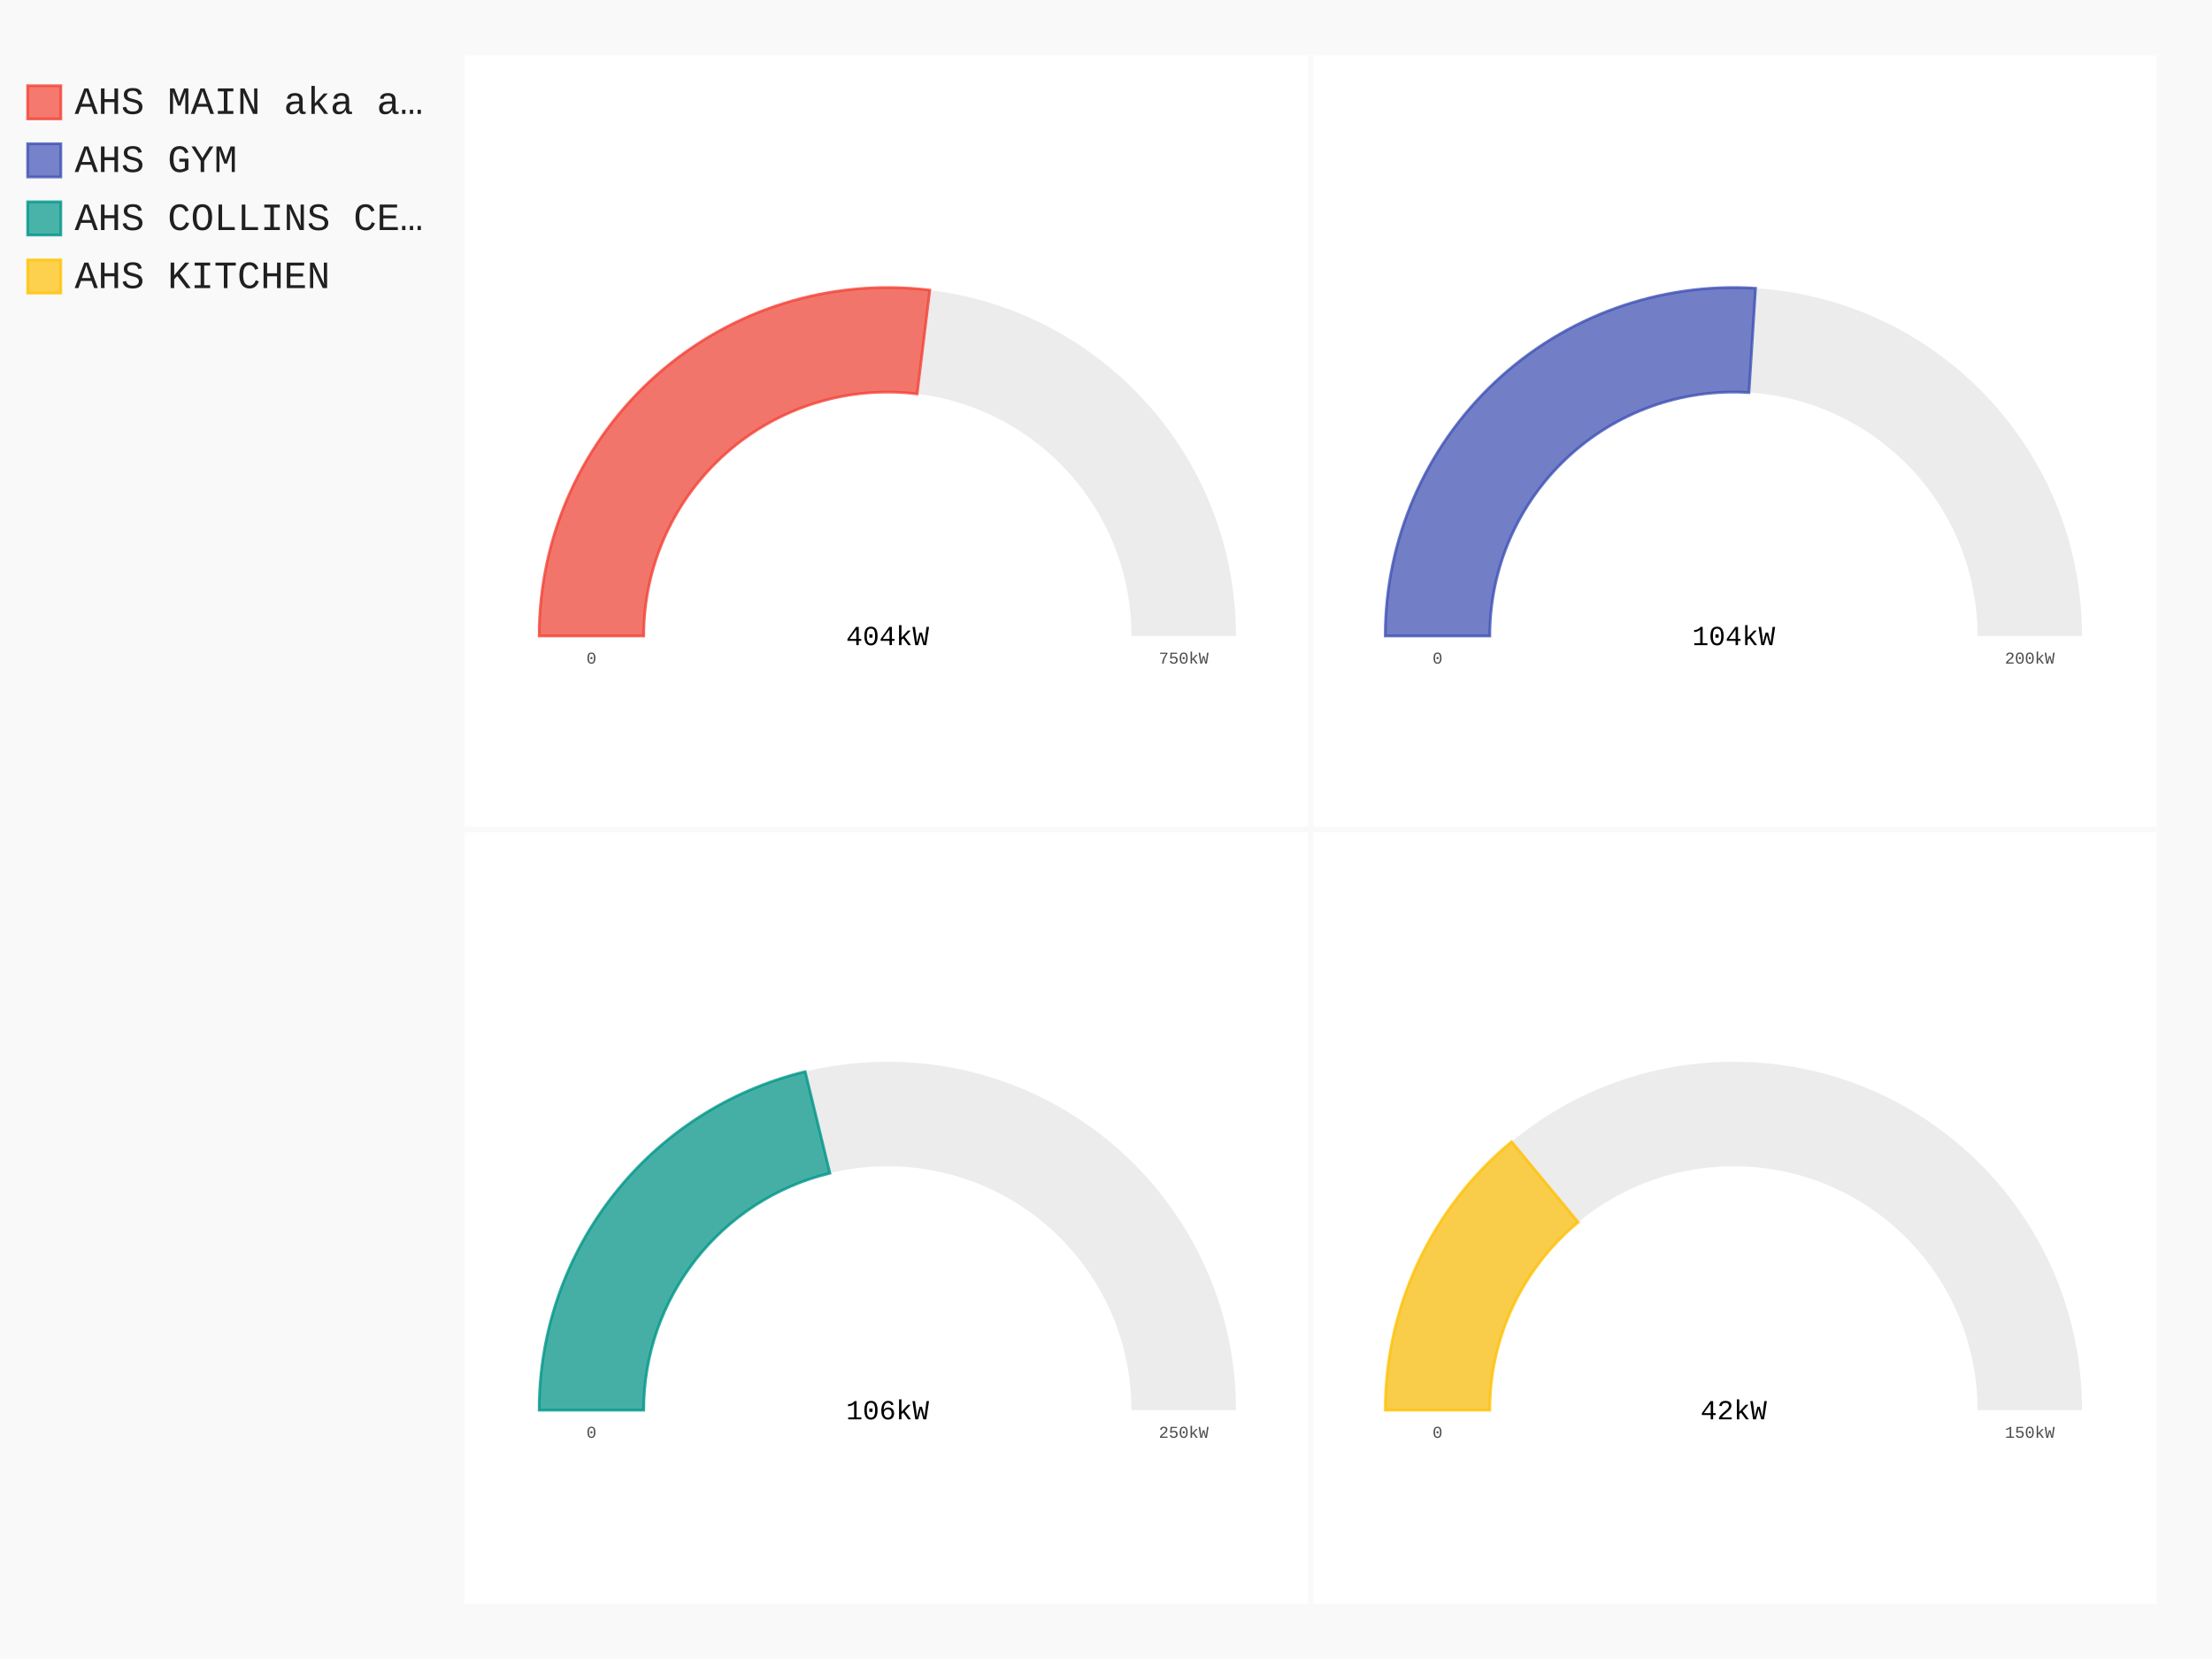
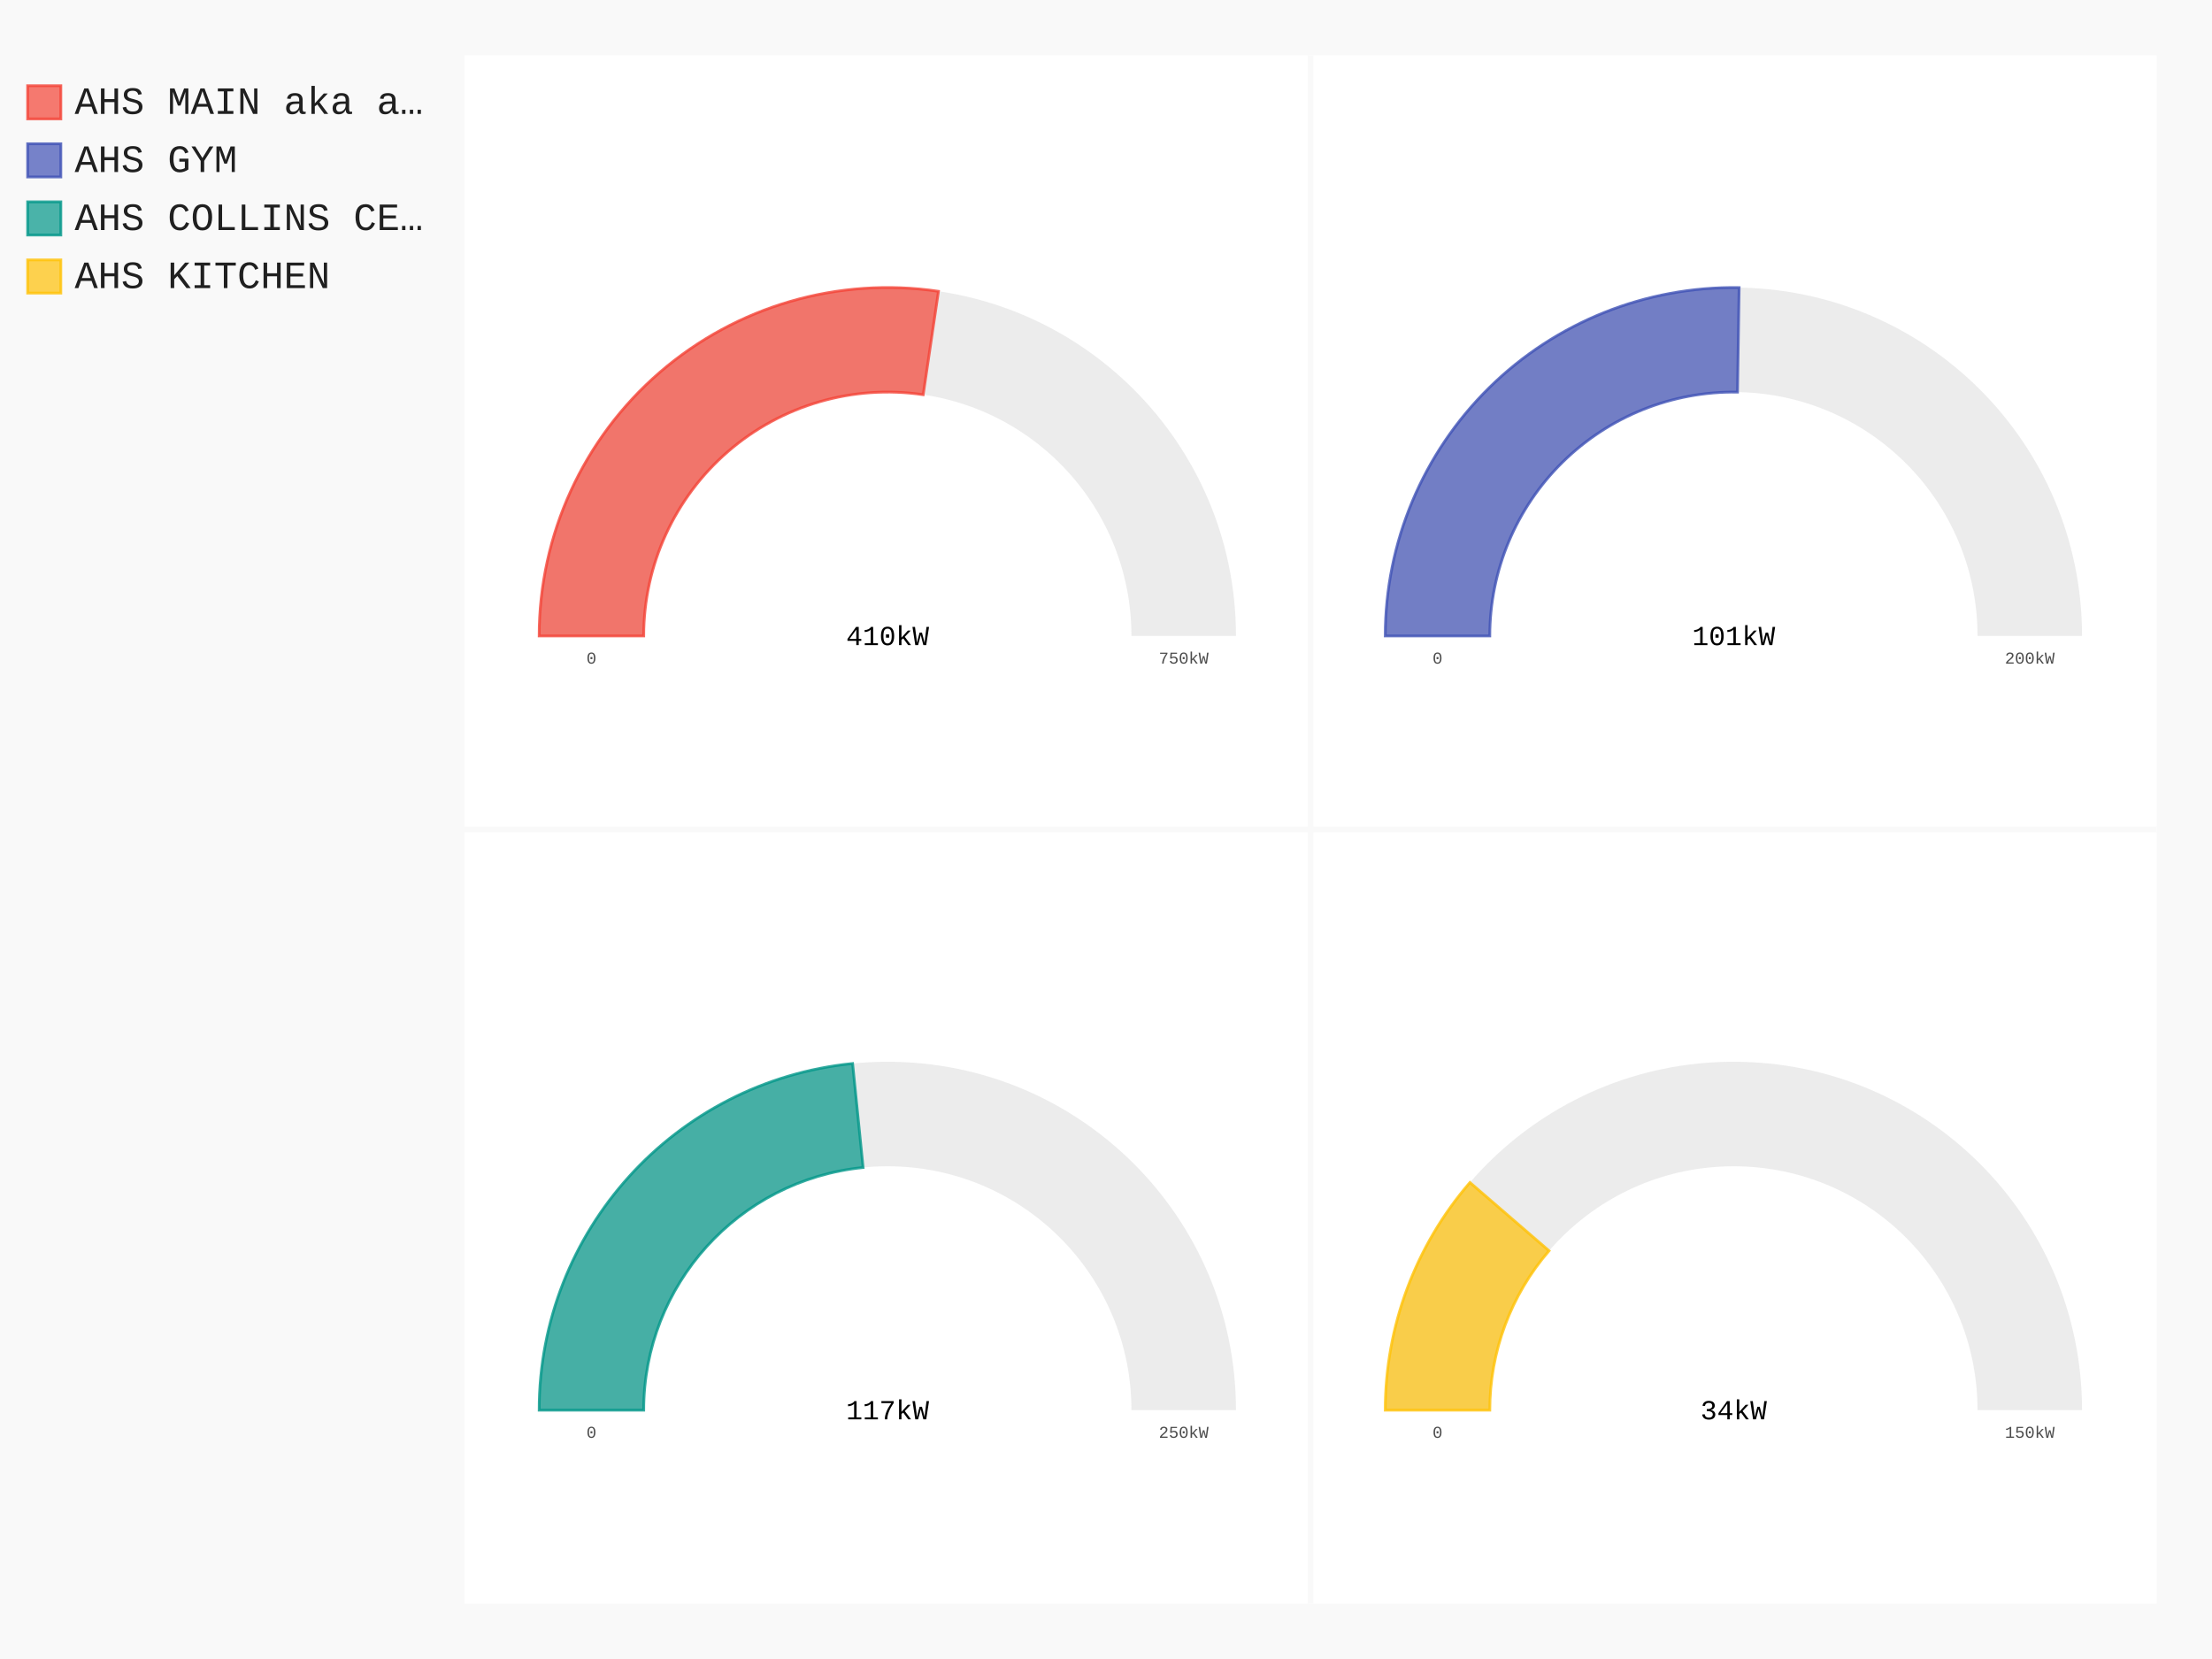
- <svg xmlns="http://www.w3.org/2000/svg" class="pygal-chart" id="chart-d50c70e7-f84a-451e-ae73-c5f8f6c35229" viewBox="0 0 800 600">
+ <svg xmlns="http://www.w3.org/2000/svg" class="pygal-chart" id="chart-0c08cb52-3e22-458f-b490-0f15e76ba538" viewBox="0 0 800 600">
  <defs>
-     <style type="text/css">#chart-d50c70e7-f84a-451e-ae73-c5f8f6c35229{-webkit-user-select:none;-webkit-font-smoothing:antialiased;font-family:Consolas,"Liberation Mono",Menlo,Courier,monospace}#chart-d50c70e7-f84a-451e-ae73-c5f8f6c35229 .title{font-family:Consolas,"Liberation Mono",Menlo,Courier,monospace;font-size:16px}#chart-d50c70e7-f84a-451e-ae73-c5f8f6c35229 .legends .legend text{font-family:Consolas,"Liberation Mono",Menlo,Courier,monospace;font-size:14px}#chart-d50c70e7-f84a-451e-ae73-c5f8f6c35229 .axis text{font-family:Consolas,"Liberation Mono",Menlo,Courier,monospace;font-size:10px}#chart-d50c70e7-f84a-451e-ae73-c5f8f6c35229 .axis text.major{font-family:Consolas,"Liberation Mono",Menlo,Courier,monospace;font-size:10px}#chart-d50c70e7-f84a-451e-ae73-c5f8f6c35229 .text-overlay text.value{font-family:Consolas,"Liberation Mono",Menlo,Courier,monospace;font-size:10px}#chart-d50c70e7-f84a-451e-ae73-c5f8f6c35229 .text-overlay text.label{font-family:Consolas,"Liberation Mono",Menlo,Courier,monospace;font-size:10px}#chart-d50c70e7-f84a-451e-ae73-c5f8f6c35229 .tooltip{font-family:Consolas,"Liberation Mono",Menlo,Courier,monospace;font-size:14px}#chart-d50c70e7-f84a-451e-ae73-c5f8f6c35229 text.no_data{font-family:Consolas,"Liberation Mono",Menlo,Courier,monospace;font-size:64px}
- #chart-d50c70e7-f84a-451e-ae73-c5f8f6c35229{background-color:rgba(249,249,249,1)}#chart-d50c70e7-f84a-451e-ae73-c5f8f6c35229 path,#chart-d50c70e7-f84a-451e-ae73-c5f8f6c35229 line,#chart-d50c70e7-f84a-451e-ae73-c5f8f6c35229 rect,#chart-d50c70e7-f84a-451e-ae73-c5f8f6c35229 circle{-webkit-transition:150ms;-moz-transition:150ms;transition:150ms}#chart-d50c70e7-f84a-451e-ae73-c5f8f6c35229 .graph &gt; .background{fill:rgba(249,249,249,1)}#chart-d50c70e7-f84a-451e-ae73-c5f8f6c35229 .plot &gt; .background{fill:rgba(255,255,255,1)}#chart-d50c70e7-f84a-451e-ae73-c5f8f6c35229 .graph{fill:rgba(0,0,0,.87)}#chart-d50c70e7-f84a-451e-ae73-c5f8f6c35229 text.no_data{fill:rgba(0,0,0,1)}#chart-d50c70e7-f84a-451e-ae73-c5f8f6c35229 .title{fill:rgba(0,0,0,1)}#chart-d50c70e7-f84a-451e-ae73-c5f8f6c35229 .legends .legend text{fill:rgba(0,0,0,.87)}#chart-d50c70e7-f84a-451e-ae73-c5f8f6c35229 .legends .legend:hover text{fill:rgba(0,0,0,1)}#chart-d50c70e7-f84a-451e-ae73-c5f8f6c35229 .axis .line{stroke:rgba(0,0,0,1)}#chart-d50c70e7-f84a-451e-ae73-c5f8f6c35229 .axis .guide.line{stroke:rgba(0,0,0,.54)}#chart-d50c70e7-f84a-451e-ae73-c5f8f6c35229 .axis .major.line{stroke:rgba(0,0,0,.87)}#chart-d50c70e7-f84a-451e-ae73-c5f8f6c35229 .axis text.major{fill:rgba(0,0,0,1)}#chart-d50c70e7-f84a-451e-ae73-c5f8f6c35229 .axis.y .guides:hover .guide.line,#chart-d50c70e7-f84a-451e-ae73-c5f8f6c35229 .line-graph .axis.x .guides:hover .guide.line,#chart-d50c70e7-f84a-451e-ae73-c5f8f6c35229 .stackedline-graph .axis.x .guides:hover .guide.line,#chart-d50c70e7-f84a-451e-ae73-c5f8f6c35229 .xy-graph .axis.x .guides:hover .guide.line{stroke:rgba(0,0,0,1)}#chart-d50c70e7-f84a-451e-ae73-c5f8f6c35229 .axis .guides:hover text{fill:rgba(0,0,0,1)}#chart-d50c70e7-f84a-451e-ae73-c5f8f6c35229 .reactive{fill-opacity:.7;stroke-opacity:.8}#chart-d50c70e7-f84a-451e-ae73-c5f8f6c35229 .ci{stroke:rgba(0,0,0,.87)}#chart-d50c70e7-f84a-451e-ae73-c5f8f6c35229 .reactive.active,#chart-d50c70e7-f84a-451e-ae73-c5f8f6c35229 .active .reactive{fill-opacity:.8;stroke-opacity:.9;stroke-width:4}#chart-d50c70e7-f84a-451e-ae73-c5f8f6c35229 .ci .reactive.active{stroke-width:1.5}#chart-d50c70e7-f84a-451e-ae73-c5f8f6c35229 .series text{fill:rgba(0,0,0,1)}#chart-d50c70e7-f84a-451e-ae73-c5f8f6c35229 .tooltip rect{fill:rgba(255,255,255,1);stroke:rgba(0,0,0,1);-webkit-transition:opacity 150ms;-moz-transition:opacity 150ms;transition:opacity 150ms}#chart-d50c70e7-f84a-451e-ae73-c5f8f6c35229 .tooltip .label{fill:rgba(0,0,0,.87)}#chart-d50c70e7-f84a-451e-ae73-c5f8f6c35229 .tooltip .label{fill:rgba(0,0,0,.87)}#chart-d50c70e7-f84a-451e-ae73-c5f8f6c35229 .tooltip .legend{font-size:.8em;fill:rgba(0,0,0,.54)}#chart-d50c70e7-f84a-451e-ae73-c5f8f6c35229 .tooltip .x_label{font-size:.6em;fill:rgba(0,0,0,1)}#chart-d50c70e7-f84a-451e-ae73-c5f8f6c35229 .tooltip .xlink{font-size:.5em;text-decoration:underline}#chart-d50c70e7-f84a-451e-ae73-c5f8f6c35229 .tooltip .value{font-size:1.5em}#chart-d50c70e7-f84a-451e-ae73-c5f8f6c35229 .bound{font-size:.5em}#chart-d50c70e7-f84a-451e-ae73-c5f8f6c35229 .max-value{font-size:.75em;fill:rgba(0,0,0,.54)}#chart-d50c70e7-f84a-451e-ae73-c5f8f6c35229 .map-element{fill:rgba(255,255,255,1);stroke:rgba(0,0,0,.54) !important}#chart-d50c70e7-f84a-451e-ae73-c5f8f6c35229 .map-element .reactive{fill-opacity:inherit;stroke-opacity:inherit}#chart-d50c70e7-f84a-451e-ae73-c5f8f6c35229 .color-0,#chart-d50c70e7-f84a-451e-ae73-c5f8f6c35229 .color-0 a:visited{stroke:#F44336;fill:#F44336}#chart-d50c70e7-f84a-451e-ae73-c5f8f6c35229 .color-1,#chart-d50c70e7-f84a-451e-ae73-c5f8f6c35229 .color-1 a:visited{stroke:#3F51B5;fill:#3F51B5}#chart-d50c70e7-f84a-451e-ae73-c5f8f6c35229 .color-2,#chart-d50c70e7-f84a-451e-ae73-c5f8f6c35229 .color-2 a:visited{stroke:#009688;fill:#009688}#chart-d50c70e7-f84a-451e-ae73-c5f8f6c35229 .color-3,#chart-d50c70e7-f84a-451e-ae73-c5f8f6c35229 .color-3 a:visited{stroke:#FFC107;fill:#FFC107}#chart-d50c70e7-f84a-451e-ae73-c5f8f6c35229 .text-overlay .color-0 text{fill:black}#chart-d50c70e7-f84a-451e-ae73-c5f8f6c35229 .text-overlay .color-1 text{fill:black}#chart-d50c70e7-f84a-451e-ae73-c5f8f6c35229 .text-overlay .color-2 text{fill:black}#chart-d50c70e7-f84a-451e-ae73-c5f8f6c35229 .text-overlay .color-3 text{fill:black}
- #chart-d50c70e7-f84a-451e-ae73-c5f8f6c35229 text.no_data{text-anchor:middle}#chart-d50c70e7-f84a-451e-ae73-c5f8f6c35229 .guide.line{fill:none}#chart-d50c70e7-f84a-451e-ae73-c5f8f6c35229 .centered{text-anchor:middle}#chart-d50c70e7-f84a-451e-ae73-c5f8f6c35229 .title{text-anchor:middle}#chart-d50c70e7-f84a-451e-ae73-c5f8f6c35229 .legends .legend text{fill-opacity:1}#chart-d50c70e7-f84a-451e-ae73-c5f8f6c35229 .axis.x text{text-anchor:middle}#chart-d50c70e7-f84a-451e-ae73-c5f8f6c35229 .axis.x:not(.web) text[transform]{text-anchor:start}#chart-d50c70e7-f84a-451e-ae73-c5f8f6c35229 .axis.x:not(.web) text[transform].backwards{text-anchor:end}#chart-d50c70e7-f84a-451e-ae73-c5f8f6c35229 .axis.y text{text-anchor:end}#chart-d50c70e7-f84a-451e-ae73-c5f8f6c35229 .axis.y text[transform].backwards{text-anchor:start}#chart-d50c70e7-f84a-451e-ae73-c5f8f6c35229 .axis.y2 text{text-anchor:start}#chart-d50c70e7-f84a-451e-ae73-c5f8f6c35229 .axis.y2 text[transform].backwards{text-anchor:end}#chart-d50c70e7-f84a-451e-ae73-c5f8f6c35229 .axis .guide.line{stroke-dasharray:4,4}#chart-d50c70e7-f84a-451e-ae73-c5f8f6c35229 .axis .major.guide.line{stroke-dasharray:6,6}#chart-d50c70e7-f84a-451e-ae73-c5f8f6c35229 .horizontal .axis.y .guide.line,#chart-d50c70e7-f84a-451e-ae73-c5f8f6c35229 .horizontal .axis.y2 .guide.line,#chart-d50c70e7-f84a-451e-ae73-c5f8f6c35229 .vertical .axis.x .guide.line{opacity:0}#chart-d50c70e7-f84a-451e-ae73-c5f8f6c35229 .horizontal .axis.always_show .guide.line,#chart-d50c70e7-f84a-451e-ae73-c5f8f6c35229 .vertical .axis.always_show .guide.line{opacity:1 !important}#chart-d50c70e7-f84a-451e-ae73-c5f8f6c35229 .axis.y .guides:hover .guide.line,#chart-d50c70e7-f84a-451e-ae73-c5f8f6c35229 .axis.y2 .guides:hover .guide.line,#chart-d50c70e7-f84a-451e-ae73-c5f8f6c35229 .axis.x .guides:hover .guide.line{opacity:1}#chart-d50c70e7-f84a-451e-ae73-c5f8f6c35229 .axis .guides:hover text{opacity:1}#chart-d50c70e7-f84a-451e-ae73-c5f8f6c35229 .nofill{fill:none}#chart-d50c70e7-f84a-451e-ae73-c5f8f6c35229 .subtle-fill{fill-opacity:.2}#chart-d50c70e7-f84a-451e-ae73-c5f8f6c35229 .dot{stroke-width:1px;fill-opacity:1}#chart-d50c70e7-f84a-451e-ae73-c5f8f6c35229 .dot.active{stroke-width:5px}#chart-d50c70e7-f84a-451e-ae73-c5f8f6c35229 .dot.negative{fill:transparent}#chart-d50c70e7-f84a-451e-ae73-c5f8f6c35229 text,#chart-d50c70e7-f84a-451e-ae73-c5f8f6c35229 tspan{stroke:none !important}#chart-d50c70e7-f84a-451e-ae73-c5f8f6c35229 .series text.active{opacity:1}#chart-d50c70e7-f84a-451e-ae73-c5f8f6c35229 .tooltip rect{fill-opacity:.95;stroke-width:.5}#chart-d50c70e7-f84a-451e-ae73-c5f8f6c35229 .tooltip text{fill-opacity:1}#chart-d50c70e7-f84a-451e-ae73-c5f8f6c35229 .showable{visibility:hidden}#chart-d50c70e7-f84a-451e-ae73-c5f8f6c35229 .showable.shown{visibility:visible}#chart-d50c70e7-f84a-451e-ae73-c5f8f6c35229 .gauge-background{fill:rgba(229,229,229,1);stroke:none}#chart-d50c70e7-f84a-451e-ae73-c5f8f6c35229 .bg-lines{stroke:rgba(249,249,249,1);stroke-width:2px}</style>
+     <style type="text/css">#chart-0c08cb52-3e22-458f-b490-0f15e76ba538{-webkit-user-select:none;-webkit-font-smoothing:antialiased;font-family:Consolas,"Liberation Mono",Menlo,Courier,monospace}#chart-0c08cb52-3e22-458f-b490-0f15e76ba538 .title{font-family:Consolas,"Liberation Mono",Menlo,Courier,monospace;font-size:16px}#chart-0c08cb52-3e22-458f-b490-0f15e76ba538 .legends .legend text{font-family:Consolas,"Liberation Mono",Menlo,Courier,monospace;font-size:14px}#chart-0c08cb52-3e22-458f-b490-0f15e76ba538 .axis text{font-family:Consolas,"Liberation Mono",Menlo,Courier,monospace;font-size:10px}#chart-0c08cb52-3e22-458f-b490-0f15e76ba538 .axis text.major{font-family:Consolas,"Liberation Mono",Menlo,Courier,monospace;font-size:10px}#chart-0c08cb52-3e22-458f-b490-0f15e76ba538 .text-overlay text.value{font-family:Consolas,"Liberation Mono",Menlo,Courier,monospace;font-size:10px}#chart-0c08cb52-3e22-458f-b490-0f15e76ba538 .text-overlay text.label{font-family:Consolas,"Liberation Mono",Menlo,Courier,monospace;font-size:10px}#chart-0c08cb52-3e22-458f-b490-0f15e76ba538 .tooltip{font-family:Consolas,"Liberation Mono",Menlo,Courier,monospace;font-size:14px}#chart-0c08cb52-3e22-458f-b490-0f15e76ba538 text.no_data{font-family:Consolas,"Liberation Mono",Menlo,Courier,monospace;font-size:64px}
+ #chart-0c08cb52-3e22-458f-b490-0f15e76ba538{background-color:rgba(249,249,249,1)}#chart-0c08cb52-3e22-458f-b490-0f15e76ba538 path,#chart-0c08cb52-3e22-458f-b490-0f15e76ba538 line,#chart-0c08cb52-3e22-458f-b490-0f15e76ba538 rect,#chart-0c08cb52-3e22-458f-b490-0f15e76ba538 circle{-webkit-transition:150ms;-moz-transition:150ms;transition:150ms}#chart-0c08cb52-3e22-458f-b490-0f15e76ba538 .graph &gt; .background{fill:rgba(249,249,249,1)}#chart-0c08cb52-3e22-458f-b490-0f15e76ba538 .plot &gt; .background{fill:rgba(255,255,255,1)}#chart-0c08cb52-3e22-458f-b490-0f15e76ba538 .graph{fill:rgba(0,0,0,.87)}#chart-0c08cb52-3e22-458f-b490-0f15e76ba538 text.no_data{fill:rgba(0,0,0,1)}#chart-0c08cb52-3e22-458f-b490-0f15e76ba538 .title{fill:rgba(0,0,0,1)}#chart-0c08cb52-3e22-458f-b490-0f15e76ba538 .legends .legend text{fill:rgba(0,0,0,.87)}#chart-0c08cb52-3e22-458f-b490-0f15e76ba538 .legends .legend:hover text{fill:rgba(0,0,0,1)}#chart-0c08cb52-3e22-458f-b490-0f15e76ba538 .axis .line{stroke:rgba(0,0,0,1)}#chart-0c08cb52-3e22-458f-b490-0f15e76ba538 .axis .guide.line{stroke:rgba(0,0,0,.54)}#chart-0c08cb52-3e22-458f-b490-0f15e76ba538 .axis .major.line{stroke:rgba(0,0,0,.87)}#chart-0c08cb52-3e22-458f-b490-0f15e76ba538 .axis text.major{fill:rgba(0,0,0,1)}#chart-0c08cb52-3e22-458f-b490-0f15e76ba538 .axis.y .guides:hover .guide.line,#chart-0c08cb52-3e22-458f-b490-0f15e76ba538 .line-graph .axis.x .guides:hover .guide.line,#chart-0c08cb52-3e22-458f-b490-0f15e76ba538 .stackedline-graph .axis.x .guides:hover .guide.line,#chart-0c08cb52-3e22-458f-b490-0f15e76ba538 .xy-graph .axis.x .guides:hover .guide.line{stroke:rgba(0,0,0,1)}#chart-0c08cb52-3e22-458f-b490-0f15e76ba538 .axis .guides:hover text{fill:rgba(0,0,0,1)}#chart-0c08cb52-3e22-458f-b490-0f15e76ba538 .reactive{fill-opacity:.7;stroke-opacity:.8}#chart-0c08cb52-3e22-458f-b490-0f15e76ba538 .ci{stroke:rgba(0,0,0,.87)}#chart-0c08cb52-3e22-458f-b490-0f15e76ba538 .reactive.active,#chart-0c08cb52-3e22-458f-b490-0f15e76ba538 .active .reactive{fill-opacity:.8;stroke-opacity:.9;stroke-width:4}#chart-0c08cb52-3e22-458f-b490-0f15e76ba538 .ci .reactive.active{stroke-width:1.5}#chart-0c08cb52-3e22-458f-b490-0f15e76ba538 .series text{fill:rgba(0,0,0,1)}#chart-0c08cb52-3e22-458f-b490-0f15e76ba538 .tooltip rect{fill:rgba(255,255,255,1);stroke:rgba(0,0,0,1);-webkit-transition:opacity 150ms;-moz-transition:opacity 150ms;transition:opacity 150ms}#chart-0c08cb52-3e22-458f-b490-0f15e76ba538 .tooltip .label{fill:rgba(0,0,0,.87)}#chart-0c08cb52-3e22-458f-b490-0f15e76ba538 .tooltip .label{fill:rgba(0,0,0,.87)}#chart-0c08cb52-3e22-458f-b490-0f15e76ba538 .tooltip .legend{font-size:.8em;fill:rgba(0,0,0,.54)}#chart-0c08cb52-3e22-458f-b490-0f15e76ba538 .tooltip .x_label{font-size:.6em;fill:rgba(0,0,0,1)}#chart-0c08cb52-3e22-458f-b490-0f15e76ba538 .tooltip .xlink{font-size:.5em;text-decoration:underline}#chart-0c08cb52-3e22-458f-b490-0f15e76ba538 .tooltip .value{font-size:1.5em}#chart-0c08cb52-3e22-458f-b490-0f15e76ba538 .bound{font-size:.5em}#chart-0c08cb52-3e22-458f-b490-0f15e76ba538 .max-value{font-size:.75em;fill:rgba(0,0,0,.54)}#chart-0c08cb52-3e22-458f-b490-0f15e76ba538 .map-element{fill:rgba(255,255,255,1);stroke:rgba(0,0,0,.54) !important}#chart-0c08cb52-3e22-458f-b490-0f15e76ba538 .map-element .reactive{fill-opacity:inherit;stroke-opacity:inherit}#chart-0c08cb52-3e22-458f-b490-0f15e76ba538 .color-0,#chart-0c08cb52-3e22-458f-b490-0f15e76ba538 .color-0 a:visited{stroke:#F44336;fill:#F44336}#chart-0c08cb52-3e22-458f-b490-0f15e76ba538 .color-1,#chart-0c08cb52-3e22-458f-b490-0f15e76ba538 .color-1 a:visited{stroke:#3F51B5;fill:#3F51B5}#chart-0c08cb52-3e22-458f-b490-0f15e76ba538 .color-2,#chart-0c08cb52-3e22-458f-b490-0f15e76ba538 .color-2 a:visited{stroke:#009688;fill:#009688}#chart-0c08cb52-3e22-458f-b490-0f15e76ba538 .color-3,#chart-0c08cb52-3e22-458f-b490-0f15e76ba538 .color-3 a:visited{stroke:#FFC107;fill:#FFC107}#chart-0c08cb52-3e22-458f-b490-0f15e76ba538 .text-overlay .color-0 text{fill:black}#chart-0c08cb52-3e22-458f-b490-0f15e76ba538 .text-overlay .color-1 text{fill:black}#chart-0c08cb52-3e22-458f-b490-0f15e76ba538 .text-overlay .color-2 text{fill:black}#chart-0c08cb52-3e22-458f-b490-0f15e76ba538 .text-overlay .color-3 text{fill:black}
+ #chart-0c08cb52-3e22-458f-b490-0f15e76ba538 text.no_data{text-anchor:middle}#chart-0c08cb52-3e22-458f-b490-0f15e76ba538 .guide.line{fill:none}#chart-0c08cb52-3e22-458f-b490-0f15e76ba538 .centered{text-anchor:middle}#chart-0c08cb52-3e22-458f-b490-0f15e76ba538 .title{text-anchor:middle}#chart-0c08cb52-3e22-458f-b490-0f15e76ba538 .legends .legend text{fill-opacity:1}#chart-0c08cb52-3e22-458f-b490-0f15e76ba538 .axis.x text{text-anchor:middle}#chart-0c08cb52-3e22-458f-b490-0f15e76ba538 .axis.x:not(.web) text[transform]{text-anchor:start}#chart-0c08cb52-3e22-458f-b490-0f15e76ba538 .axis.x:not(.web) text[transform].backwards{text-anchor:end}#chart-0c08cb52-3e22-458f-b490-0f15e76ba538 .axis.y text{text-anchor:end}#chart-0c08cb52-3e22-458f-b490-0f15e76ba538 .axis.y text[transform].backwards{text-anchor:start}#chart-0c08cb52-3e22-458f-b490-0f15e76ba538 .axis.y2 text{text-anchor:start}#chart-0c08cb52-3e22-458f-b490-0f15e76ba538 .axis.y2 text[transform].backwards{text-anchor:end}#chart-0c08cb52-3e22-458f-b490-0f15e76ba538 .axis .guide.line{stroke-dasharray:4,4}#chart-0c08cb52-3e22-458f-b490-0f15e76ba538 .axis .major.guide.line{stroke-dasharray:6,6}#chart-0c08cb52-3e22-458f-b490-0f15e76ba538 .horizontal .axis.y .guide.line,#chart-0c08cb52-3e22-458f-b490-0f15e76ba538 .horizontal .axis.y2 .guide.line,#chart-0c08cb52-3e22-458f-b490-0f15e76ba538 .vertical .axis.x .guide.line{opacity:0}#chart-0c08cb52-3e22-458f-b490-0f15e76ba538 .horizontal .axis.always_show .guide.line,#chart-0c08cb52-3e22-458f-b490-0f15e76ba538 .vertical .axis.always_show .guide.line{opacity:1 !important}#chart-0c08cb52-3e22-458f-b490-0f15e76ba538 .axis.y .guides:hover .guide.line,#chart-0c08cb52-3e22-458f-b490-0f15e76ba538 .axis.y2 .guides:hover .guide.line,#chart-0c08cb52-3e22-458f-b490-0f15e76ba538 .axis.x .guides:hover .guide.line{opacity:1}#chart-0c08cb52-3e22-458f-b490-0f15e76ba538 .axis .guides:hover text{opacity:1}#chart-0c08cb52-3e22-458f-b490-0f15e76ba538 .nofill{fill:none}#chart-0c08cb52-3e22-458f-b490-0f15e76ba538 .subtle-fill{fill-opacity:.2}#chart-0c08cb52-3e22-458f-b490-0f15e76ba538 .dot{stroke-width:1px;fill-opacity:1}#chart-0c08cb52-3e22-458f-b490-0f15e76ba538 .dot.active{stroke-width:5px}#chart-0c08cb52-3e22-458f-b490-0f15e76ba538 .dot.negative{fill:transparent}#chart-0c08cb52-3e22-458f-b490-0f15e76ba538 text,#chart-0c08cb52-3e22-458f-b490-0f15e76ba538 tspan{stroke:none !important}#chart-0c08cb52-3e22-458f-b490-0f15e76ba538 .series text.active{opacity:1}#chart-0c08cb52-3e22-458f-b490-0f15e76ba538 .tooltip rect{fill-opacity:.95;stroke-width:.5}#chart-0c08cb52-3e22-458f-b490-0f15e76ba538 .tooltip text{fill-opacity:1}#chart-0c08cb52-3e22-458f-b490-0f15e76ba538 .showable{visibility:hidden}#chart-0c08cb52-3e22-458f-b490-0f15e76ba538 .showable.shown{visibility:visible}#chart-0c08cb52-3e22-458f-b490-0f15e76ba538 .gauge-background{fill:rgba(229,229,229,1);stroke:none}#chart-0c08cb52-3e22-458f-b490-0f15e76ba538 .bg-lines{stroke:rgba(249,249,249,1);stroke-width:2px}</style>
  </defs>
  <g class="graph solidgauge-graph vertical">
    <rect class="background" height="600" width="800" x="0" y="0" />
    <g class="plot" transform="translate(168, 20)">
      <rect class="background" height="560" width="612.0" x="0" y="0" />
      <path class="bg-lines" d="M306.0 0 L306.0 560" />
      <path class="bg-lines" d="M0 280.0 L612.0 280.0" />
      <g class="series serie-0 color-0">
        <path class="gauge-background reactive" d="M27 210 A126 126 0 1 1 279 210 L241.2 210 A88.2 88.2 0 1 0 64.8 210 z" />
        <text class="y-0 bound reactive" text-anchor="middle" x="45.9" y="220">0</text>
        <text class="y-1 bound reactive" text-anchor="middle" x="260.1" y="220.0">750kW</text>
        <g class="gauge">
-           <path class="slice reactive tooltip-trigger" d="M27 210 A126 126 0 0 1 168.268 84.928 L163.688 122.45 A88.2 88.2 0 0 0 64.8 210 z" />
+           <path class="slice reactive tooltip-trigger" d="M27 210 A126 126 0 0 1 171.406 85.352 L165.885 122.746 A88.2 88.2 0 0 0 64.8 210 z" />
        </g>
      </g>
      <g class="series serie-1 color-1">
        <path class="gauge-background reactive" d="M333 210 A126 126 0 1 1 585 210 L547.2 210 A88.2 88.2 0 1 0 370.8 210 z" />
        <text class="y-0 bound reactive" text-anchor="middle" x="351.9" y="220">0</text>
        <text class="y-1 bound reactive" text-anchor="middle" x="566.1" y="220.0">200kW</text>
        <g class="gauge">
-           <path class="slice reactive tooltip-trigger" d="M333 210 A126 126 0 0 1 466.912 84.249 L464.538 121.974 A88.2 88.2 0 0 0 370.8 210 z" />
+           <path class="slice reactive tooltip-trigger" d="M333 210 A126 126 0 0 1 460.979 84.016 L460.385 121.811 A88.2 88.2 0 0 0 370.8 210 z" />
        </g>
      </g>
      <g class="series serie-2 color-2">
        <path class="gauge-background reactive" d="M27 490 A126 126 0 1 1 279 490 L241.2 490 A88.2 88.2 0 1 0 64.8 490 z" />
        <text class="y-0 bound reactive" text-anchor="middle" x="45.9" y="500.0">0</text>
        <text class="y-1 bound reactive" text-anchor="middle" x="260.1" y="500.0">250kW</text>
        <g class="gauge">
-           <path class="slice reactive tooltip-trigger" d="M27 490 A126 126 0 0 1 123.201 367.574 L132.141 404.302 A88.2 88.2 0 0 0 64.8 490 z" />
+           <path class="slice reactive tooltip-trigger" d="M27 490 A126 126 0 0 1 140.354 364.636 L144.148 402.245 A88.2 88.2 0 0 0 64.8 490 z" />
        </g>
      </g>
      <g class="series serie-3 color-3">
        <path class="gauge-background reactive" d="M333 490 A126 126 0 1 1 585 490 L547.2 490 A88.2 88.2 0 1 0 370.8 490 z" />
        <text class="y-0 bound reactive" text-anchor="middle" x="351.9" y="500.0">0</text>
        <text class="y-1 bound reactive" text-anchor="middle" x="566.1" y="500.0">150kW</text>
        <g class="gauge">
-           <path class="slice reactive tooltip-trigger" d="M333 490 A126 126 0 0 1 378.685 392.915 L402.779 422.041 A88.2 88.2 0 0 0 370.8 490 z" />
+           <path class="slice reactive tooltip-trigger" d="M333 490 A126 126 0 0 1 363.619 407.669 L392.233 432.368 A88.2 88.2 0 0 0 370.8 490 z" />
        </g>
      </g>
    </g>
    <g class="titles" />
    <g class="plot overlay" transform="translate(168, 20)">
      <g class="series serie-0 color-0" />
      <g class="series serie-1 color-1" />
      <g class="series serie-2 color-2" />
      <g class="series serie-3 color-3" />
    </g>
    <g class="plot text-overlay" transform="translate(168, 20)">
      <g class="series serie-0 color-0">
-         <text class="value gauge-sum" text-anchor="middle" x="153.0" y="213.333">404kW</text>
+         <text class="value gauge-sum" text-anchor="middle" x="153.0" y="213.333">410kW</text>
      </g>
      <g class="series serie-1 color-1">
-         <text class="value gauge-sum" text-anchor="middle" x="459.0" y="213.333">104kW</text>
+         <text class="value gauge-sum" text-anchor="middle" x="459.0" y="213.333">101kW</text>
      </g>
      <g class="series serie-2 color-2">
-         <text class="value gauge-sum" text-anchor="middle" x="153.0" y="493.333">106kW</text>
+         <text class="value gauge-sum" text-anchor="middle" x="153.0" y="493.333">117kW</text>
      </g>
      <g class="series serie-3 color-3">
-         <text class="value gauge-sum" text-anchor="middle" x="459.0" y="493.333">42kW</text>
+         <text class="value gauge-sum" text-anchor="middle" x="459.0" y="493.333">34kW</text>
      </g>
    </g>
    <g class="plot tooltip-overlay" transform="translate(168, 20)">
      <g class="tooltip" style="opacity: 0" transform="translate(0 0)">
        <rect class="tooltip-box" height="0" rx="0" ry="0" width="0" />
        <g class="text" />
      </g>
    </g>
    <g class="legends" transform="translate(10, 30)">
      <g class="legend reactive activate-serie" id="activate-serie-0">
        <rect class="color-0 reactive" height="12" width="12" x="0.0" y="1.0" />
        <text x="17.0" y="11.2">AHS MAIN aka a…</text>
      </g>
      <g class="legend reactive activate-serie" id="activate-serie-1">
        <rect class="color-1 reactive" height="12" width="12" x="0.0" y="22.0" />
        <text x="17.0" y="32.2">AHS GYM</text>
      </g>
      <g class="legend reactive activate-serie" id="activate-serie-2">
        <rect class="color-2 reactive" height="12" width="12" x="0.0" y="43.0" />
        <text x="17.0" y="53.2">AHS COLLINS CE…</text>
      </g>
      <g class="legend reactive activate-serie" id="activate-serie-3">
        <rect class="color-3 reactive" height="12" width="12" x="0.0" y="64.0" />
        <text x="17.0" y="74.2">AHS KITCHEN</text>
      </g>
    </g>
    <g class="legends" transform="translate(790, 30)" />
  </g>
</svg>
